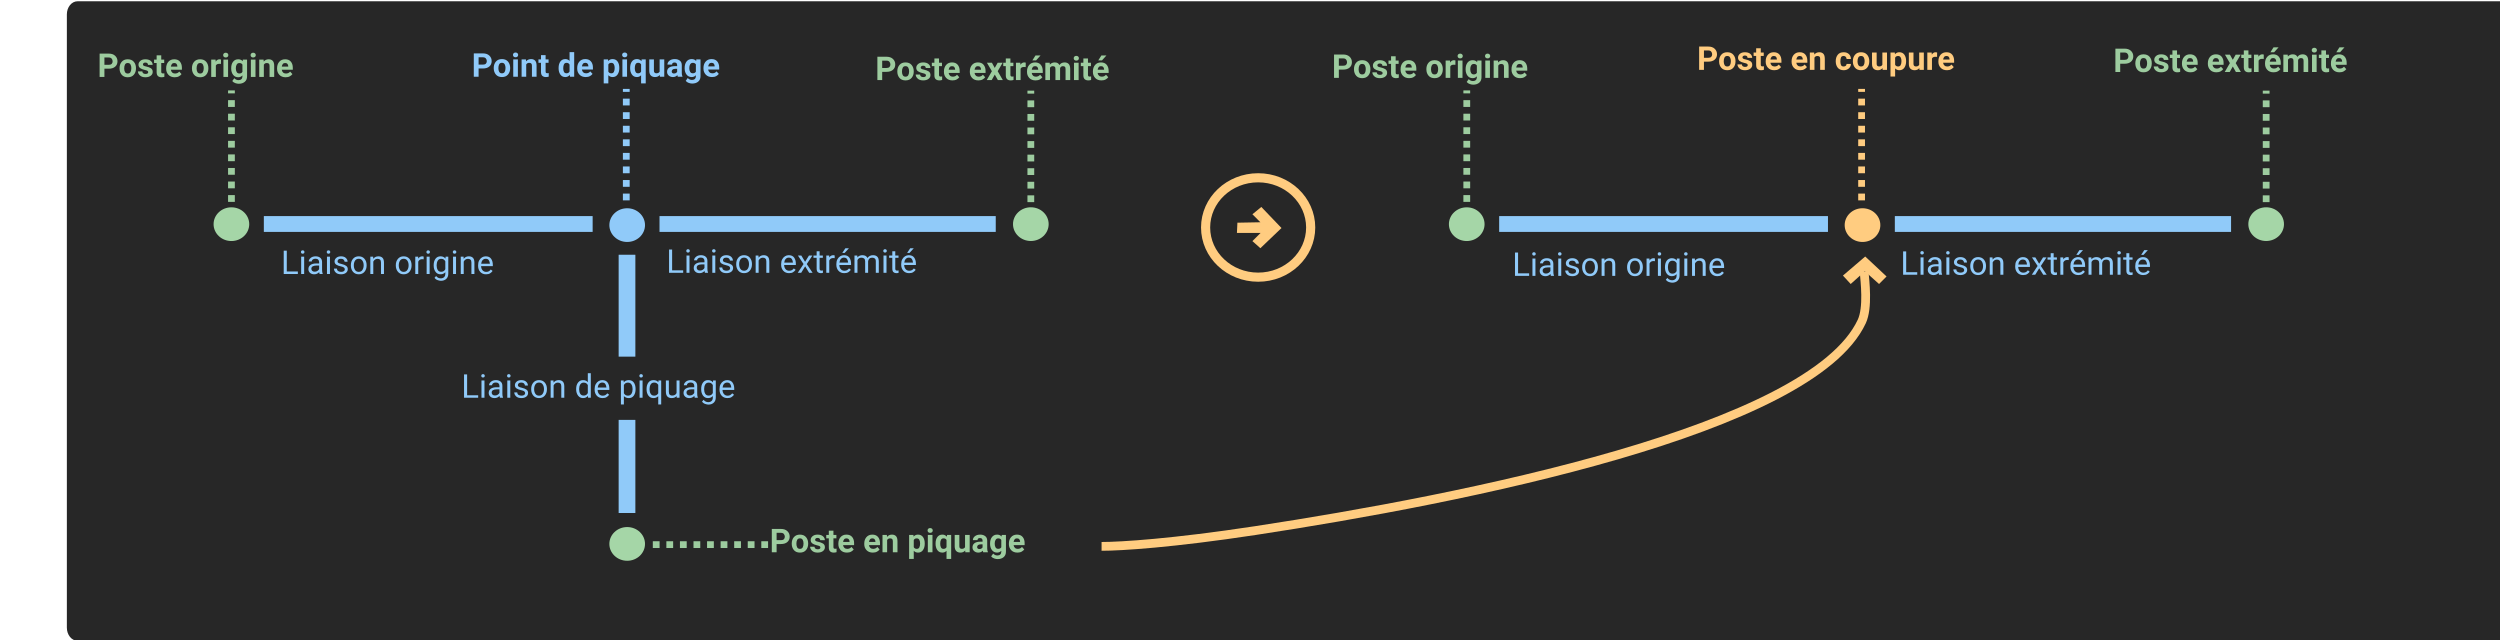
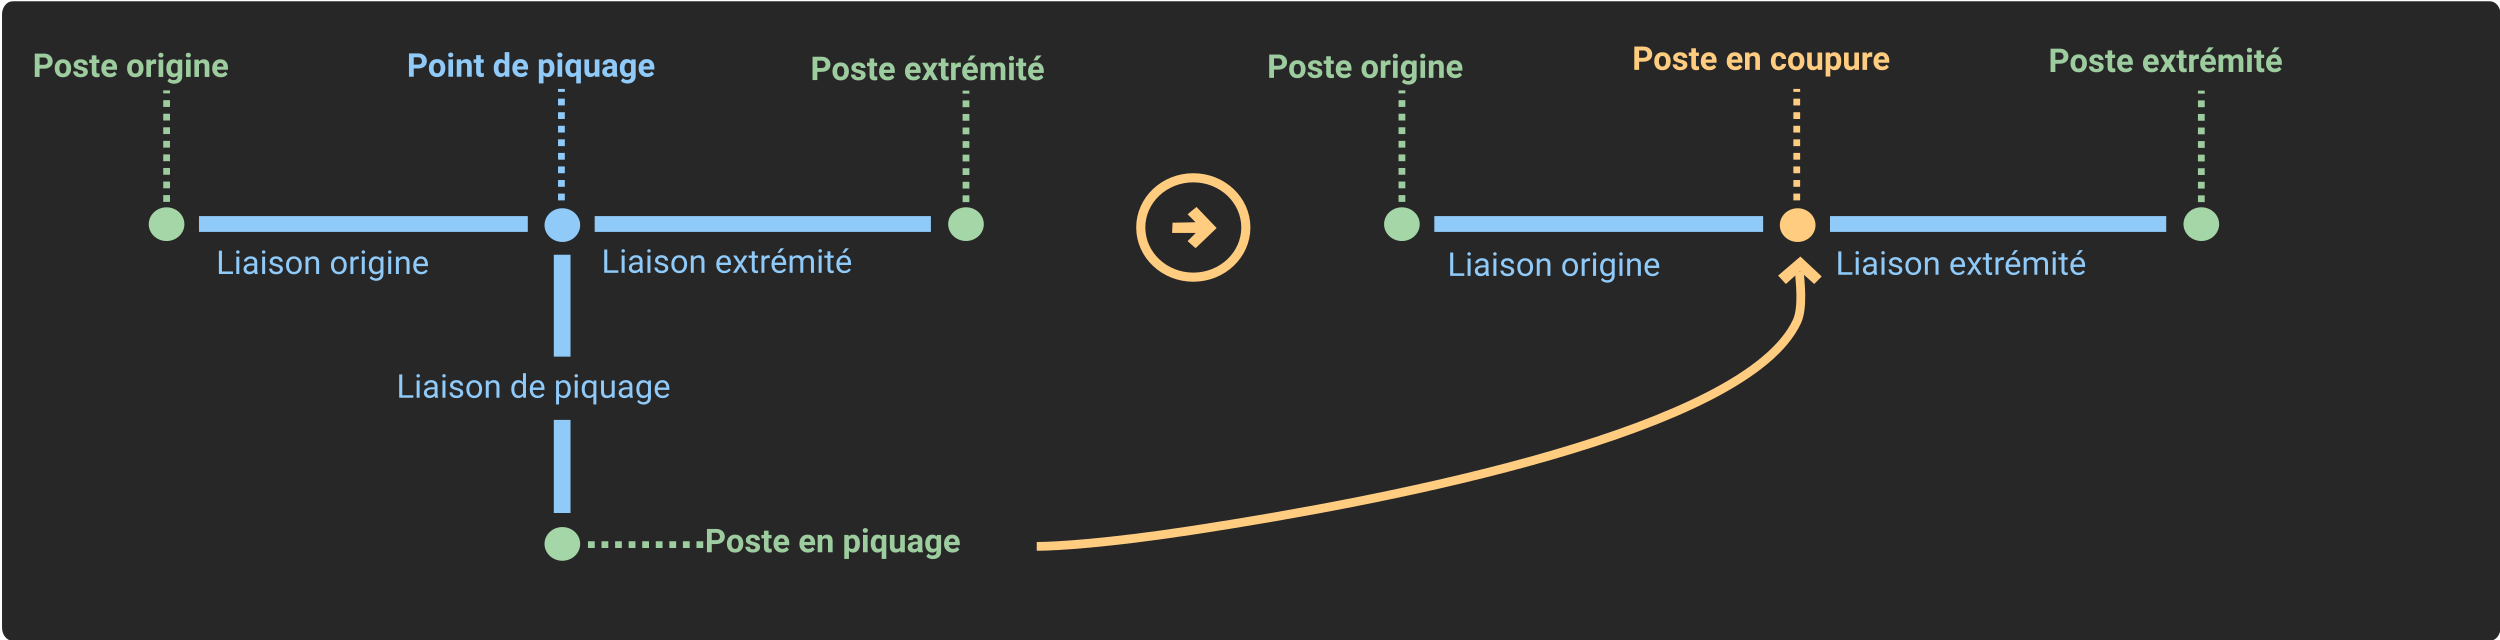
- <svg id="svg85" version="1.1" fill="none" viewBox="0 0 1423 364">
-   <g id="CREA - Piquage en coupure - BLK">
-     <path d="M 1454.129,0.725 H 44.138 c -3.357,0 -6.079,3.333 -6.079,7.445 V 357.28 c 0,4.112 2.722,7.445 6.079,7.445 H 1454.129 c 3.36,0 6.08,-3.333 6.08,-7.445 V 8.17 c 0,-4.112 -2.72,-7.445 -6.08,-7.445 z" id="line-split-illu-background" style="fill:#272727" />
+ <svg viewBox="0 0 1423 364" fill="none" version="1.1" id="svg85">
+   <g transform="translate(-36.90778)" id="CREA - Piquage en coupure - BLK">
+     <path style="display:inline;fill:#272727;fill-opacity:1;stroke:none;stroke-width:0.486;stroke-miterlimit:4;stroke-dasharray:none;stroke-opacity:1" id="line-split-illu-background" d="M 1454.129,0.725 H 44.138 c -3.357,0 -6.079,3.333 -6.079,7.445 V 357.28 c 0,4.112 2.722,7.445 6.079,7.445 H 1454.129 c 3.36,0 6.08,-3.333 6.08,-7.445 V 8.17 c 0,-4.112 -2.72,-7.445 -6.08,-7.445 z" />
    <g id="Group 4">
      <g id="Group 2">
-         <path stroke-width="5.2" stroke="#FFCC80" d="M716.135 157.765C732.652 157.765 746.042 145.101 746.042 129.481C746.042 113.86 732.652 101.196 716.135 101.196C699.618 101.196 686.229 113.86 686.229 129.481C686.229 145.101 699.618 157.765 716.135 157.765Z" id="path7084" />
-         <path fill="#FFCC80" d="M704.327 126.761L704.06 132.57L717.545 132.57L712.872 137.242L717.411 141.282L729.427 129.792L717.945 117.796L712.872 121.963L717.411 126.509L704.327 126.761Z" id="path9570" />
+         <path style="stroke:#ffcc80;stroke-width:5.2" id="path7084" d="m 716.135,157.765 c 16.517,0 29.907,-12.664 29.907,-28.284 0,-15.621 -13.39,-28.285 -29.907,-28.285 -16.517,0 -29.906,12.664 -29.906,28.285 0,15.62 13.389,28.284 29.906,28.284 z" />
+         <path style="fill:#ffcc80" id="path9570" d="m 704.327,126.761 -0.267,5.809 h 13.485 l -4.673,4.672 4.539,4.04 12.016,-11.49 -11.482,-11.996 -5.073,4.167 4.539,4.546 z" />
      </g>
      <g id="Group 1">
-         <path fill="#A5D6A7" d="M131.718 137.198C137.322 137.198 141.865 132.902 141.865 127.602C141.865 122.302 137.322 118.005 131.718 118.005C126.114 118.005 121.571 122.302 121.571 127.602C121.571 132.902 126.114 137.198 131.718 137.198Z" id="path3740-0-8" />
-         <path fill="#A5D6A7" d="M586.751 137.178C592.355 137.178 596.898 132.881 596.898 127.581C596.898 122.281 592.355 117.985 586.751 117.985C581.147 117.985 576.604 122.281 576.604 127.581C576.604 132.881 581.147 137.178 586.751 137.178Z" id="path3740-0-5" />
-         <path fill="#90CAF9" d="M356.993 137.726C362.597 137.726 367.14 133.43 367.14 128.13C367.14 122.83 362.597 118.533 356.993 118.533C351.389 118.533 346.846 122.83 346.846 128.13C346.846 133.43 351.389 137.726 356.993 137.726Z" id="path3740-0-0" />
-         <path fill="#90CAF9" d="M329.524 123H157.983H150.177V132H157.983H329.524H337.33V123H329.524Z" id="lineBefore-6" />
+         <path style="fill:#a5d6a7" id="path3740-0-8" d="m 131.718,137.198 c 5.604,0 10.147,-4.296 10.147,-9.596 0,-5.3 -4.543,-9.597 -10.147,-9.597 -5.604,0 -10.147,4.297 -10.147,9.597 0,5.3 4.543,9.596 10.147,9.596 z" />
+         <path style="fill:#a5d6a7" id="path3740-0-5" d="m 586.751,137.178 c 5.604,0 10.147,-4.297 10.147,-9.597 0,-5.3 -4.543,-9.596 -10.147,-9.596 -5.604,0 -10.147,4.296 -10.147,9.596 0,5.3 4.543,9.597 10.147,9.597 z" />
+         <path style="fill:#90caf9" id="path3740-0-0" d="m 356.993,137.726 c 5.604,0 10.147,-4.296 10.147,-9.596 0,-5.3 -4.543,-9.597 -10.147,-9.597 -5.604,0 -10.147,4.297 -10.147,9.597 0,5.3 4.543,9.596 10.147,9.596 z" />
+         <path style="fill:#90caf9" id="lineBefore-6" d="m 329.524,123 h -171.541 -7.806 v 9 h 7.806 171.541 7.806 v -9 z" />
        <g id="path7047-6">
-           <path fill="#9DCC9F" id="path10" d="M356.476 114.052V50.602Z" />
-           <path stroke="#90CAF9" stroke-width="3.857" stroke-dasharray="3.86 3.86" id="path12" d="M356.476 114.052V50.602" />
+           <path style="fill:#9dcc9f" d="M 356.476,114.052 V 50.602 Z" id="path10" />
+           <path style="stroke:#90caf9;stroke-width:3.857;stroke-dasharray:3.86, 3.86" d="M 356.476,114.052 V 50.602" id="path12" />
        </g>
        <g id="path7047-8">
-           <path fill="#9DCC9F" id="path15" d="M586.75 115.052V51.602Z" />
-           <path stroke="#9DCC9F" stroke-width="3.857" stroke-dasharray="3.86 3.86" id="path17" d="M586.75 115.052V51.602" />
+           <path style="fill:#9dcc9f" d="M 586.75,115.052 V 51.602 Z" id="path15" />
+           <path style="stroke:#9dcc9f;stroke-width:3.857;stroke-dasharray:3.86, 3.86" d="M 586.75,115.052 V 51.602" id="path17" />
        </g>
        <g id="path7047-5">
-           <path fill="#9DCC9F" id="path20" d="M131.741 114.909V51.459Z" />
-           <path stroke="#9DCC9F" stroke-width="3.857" stroke-dasharray="3.86 3.86" id="path22" d="M131.741 114.909V51.459" />
+           <path style="fill:#9dcc9f" d="M 131.741,114.909 V 51.459 Z" id="path20" />
+           <path style="stroke:#9dcc9f;stroke-width:3.857;stroke-dasharray:3.86, 3.86" d="M 131.741,114.909 V 51.459" id="path22" />
        </g>
-         <path d="M558.795 123H383.378H375.395V132H383.378H558.795H566.778V123H558.795Z" id="lineBefore-6-4" fill="#90CAF9" />
+         <path style="fill:#90caf9" id="lineBefore-6-4" d="m 558.795,123 h -175.417 -7.983 v 9 h 7.983 175.417 7.983 v -9 z" />
        <g id="path7047-2">
-           <path fill="#9DCC9F" id="path26" d="M437.197 310H370.108Z" />
-           <path stroke="#9DCC9F" stroke-width="3.857" stroke-dasharray="3.86 3.86" id="path28" d="M437.197 310H370.108" />
+           <path style="fill:#9dcc9f" d="M 437.197,310 H 370.108 Z" id="path26" />
+           <path style="stroke:#9dcc9f;stroke-width:3.857;stroke-dasharray:3.86, 3.86" d="M 437.197,310 H 370.108" id="path28" />
        </g>
-         <path fill="#90CAF9" d="M352.133 147.419V200.581V203H361.649V200.581V147.419V145H352.133V147.419Z" id="lineBefore" />
-         <path fill="#90CAF9" d="M352.133 241.211V289.789V292H361.649V289.789V241.211V239H352.133V241.211Z" id="lineBefore_2" />
-         <path fill="#A5D6A7" d="M356.993 319.193C362.597 319.193 367.14 314.896 367.14 309.596C367.14 304.296 362.597 300 356.993 300C351.389 300 346.846 304.296 346.846 309.596C346.846 314.896 351.389 319.193 356.993 319.193Z" id="path3740-0" />
-         <text letter-spacing="0em" id="text103" y="155.943" x="307.868" style="font-size:18.667px;font-family:Roboto;text-align:center;letter-spacing:0em;text-anchor:middle;white-space:pre;fill:#90caf9;" xml:space="preserve">
-           <tspan y="155.943" x="241.404" id="lines-attach-illu-line1-left-txt" style="text-align:center;text-anchor:middle;">Liaison origine</tspan>
+         <path style="fill:#90caf9" id="lineBefore" d="M 352.133,147.419 V 200.581 203 h 9.516 V 200.581 147.419 145 h -9.516 z" />
+         <path style="fill:#90caf9" id="lineBefore_2" d="M 352.133,241.211 V 289.789 292 h 9.516 V 289.789 241.211 239 h -9.516 z" />
+         <path style="fill:#a5d6a7" id="path3740-0" d="m 356.993,319.193 c 5.604,0 10.147,-4.297 10.147,-9.597 0,-5.3 -4.543,-9.596 -10.147,-9.596 -5.604,0 -10.147,4.296 -10.147,9.596 0,5.3 4.543,9.597 10.147,9.597 z" />
+         <text xml:space="preserve" style="font-size:18.667px;font-family:Roboto;text-align:center;letter-spacing:0em;text-anchor:middle;white-space:pre;fill:#90caf9" x="307.868" y="155.943" id="text103" letter-spacing="0em">
+           <tspan style="text-align:center;text-anchor:middle" id="lines-attach-illu-line1-left-txt" x="241.404" y="155.943">Liaison origine</tspan>
        </text>
-         <text y="1.025" x="168.03" letter-spacing="0em" font-size="18.667" style="font-size:18.667px;font-family:Roboto;text-align:center;letter-spacing:0em;text-anchor:middle;white-space:pre;fill:#90caf9" xml:space="preserve" id="text4625-2-3-9">
-           <tspan style="text-align:center;text-anchor:middle" y="226.405" x="361.424" id="lines-attach-illu-attached-line-txt">Liaison de piquage</tspan>
+         <text id="text4625-2-3-9" xml:space="preserve" style="font-size:18.667px;font-family:Roboto;text-align:center;letter-spacing:0em;text-anchor:middle;white-space:pre;fill:#90caf9" font-size="18.667" letter-spacing="0em" x="168.03" y="1.025">
+           <tspan id="lines-attach-illu-attached-line-txt" x="361.424" y="226.405" style="text-align:center;text-anchor:middle">Liaison de piquage</tspan>
        </text>
-         <text y="-1.025" x="167.171" letter-spacing="0em" font-weight="bold" font-size="18.667" style="font-weight:bold;font-size:18.667px;font-family:Roboto;text-align:center;letter-spacing:0em;text-anchor:middle;white-space:pre;fill:#9dcc9f" xml:space="preserve" id="text177">
-           <tspan style="text-align:center;text-anchor:middle" y="314.355" x="531.821" id="lines-attach-illu-attached-voltage-level-left-txt">Poste en piquage</tspan>
+         <text id="text177" xml:space="preserve" style="font-weight:bold;font-size:18.667px;font-family:Roboto;text-align:center;letter-spacing:0em;text-anchor:middle;white-space:pre;fill:#9dcc9f" font-size="18.667" font-weight="bold" letter-spacing="0em" x="167.171" y="-1.025">
+           <tspan id="lines-attach-illu-attached-voltage-level-left-txt" x="531.821" y="314.355" style="text-align:center;text-anchor:middle">Poste en piquage</tspan>
        </text>
-         <text y="6.151" x="150.154" letter-spacing="0em" font-weight="bold" font-size="18.667" style="font-weight:bold;font-size:18.667px;font-family:Roboto;text-align:center;letter-spacing:0em;text-anchor:middle;white-space:pre;fill:#9dcc9f" xml:space="preserve" id="text4625-3-2">
-           <tspan style="text-align:center;text-anchor:middle" y="45.582" x="585.78" id="lines-attach-illu-voltage-level2-left-txt">Poste extrémité</tspan>
+         <text id="text4625-3-2" xml:space="preserve" style="font-weight:bold;font-size:18.667px;font-family:Roboto;text-align:center;letter-spacing:0em;text-anchor:middle;white-space:pre;fill:#9dcc9f" font-size="18.667" font-weight="bold" letter-spacing="0em" x="150.154" y="6.151">
+           <tspan id="lines-attach-illu-voltage-level2-left-txt" x="585.78" y="45.582" style="text-align:center;text-anchor:middle">Poste extrémité</tspan>
        </text>
-         <text letter-spacing="0em" font-size="18.667" style="font-size:18.667px;font-family:Roboto;text-align:center;letter-spacing:0em;text-anchor:middle;white-space:pre;fill:#90caf9" xml:space="preserve" id="text4625-2-3-9_2" x="151.139" y="-2.537">
-           <tspan y="155.294" x="471.479" id="lines-attach-illu-line2-left-txt" style="text-align:center;text-anchor:middle">Liaison extrémité</tspan>
+         <text y="-2.537" x="151.139" id="text4625-2-3-9_2" xml:space="preserve" style="font-size:18.667px;font-family:Roboto;text-align:center;letter-spacing:0em;text-anchor:middle;white-space:pre;fill:#90caf9" font-size="18.667" letter-spacing="0em">
+           <tspan style="text-align:center;text-anchor:middle" id="lines-attach-illu-line2-left-txt" x="471.479" y="155.294">Liaison extrémité</tspan>
        </text>
-         <text y="4.613" x="162.603" letter-spacing="0em" font-weight="bold" font-size="18.667" style="font-weight:bold;font-size:18.667px;font-family:Roboto;text-align:center;letter-spacing:0em;text-anchor:middle;white-space:pre;fill:#90caf9" xml:space="preserve" id="text4625-9-6">
-           <tspan style="text-align:center;text-anchor:middle" y="43.669" x="360.08" id="lines-attach-illu-attachment-point-txt">Point de piquage</tspan>
+         <text id="text4625-9-6" xml:space="preserve" style="font-weight:bold;font-size:18.667px;font-family:Roboto;text-align:center;letter-spacing:0em;text-anchor:middle;white-space:pre;fill:#90caf9" font-size="18.667" font-weight="bold" letter-spacing="0em" x="162.603" y="4.613">
+           <tspan id="lines-attach-illu-attachment-point-txt" x="360.08" y="43.669" style="text-align:center;text-anchor:middle">Point de piquage</tspan>
        </text>
-         <text y="4.613" x="125.51" letter-spacing="0em" font-weight="bold" font-size="18.667" style="font-weight:bold;font-size:18.667px;font-family:Roboto;text-align:center;letter-spacing:0em;text-anchor:middle;white-space:pre;fill:#9dcc9f" xml:space="preserve" id="text4625-9">
-           <tspan style="text-align:center;text-anchor:middle" y="43.789" x="132.241" id="lines-attach-illu-voltage-level1-left-txt">Poste origine</tspan>
+         <text id="text4625-9" xml:space="preserve" style="font-weight:bold;font-size:18.667px;font-family:Roboto;text-align:center;letter-spacing:0em;text-anchor:middle;white-space:pre;fill:#9dcc9f" font-size="18.667" font-weight="bold" letter-spacing="0em" x="125.51" y="4.613">
+           <tspan id="lines-attach-illu-voltage-level1-left-txt" x="132.241" y="43.789" style="text-align:center;text-anchor:middle">Poste origine</tspan>
        </text>
-         <path stroke="#FFCC80" stroke-width="5" stroke-miterlimit="2.366" d="M627.017 311C638.001 311 667.438 309.171 714.501 302.012C832.441 284.071 1030.83 244.864 1059.72 183C1063.4 175.131 1061.5 160 1061.06 154.5" id="Vector 1" />
-         <path fill="#FFCC80" d="M1064.62 157.238L1069.56 161.657L1073.83 157.364L1061.68 146L1049 156.859L1053.41 161.657L1058.21 157.364L1061.42 154.301L1064.62 157.238Z" id="Vector" />
+         <path style="stroke:#ffcc80;stroke-width:5;stroke-miterlimit:2.366" id="Vector 1" d="m 627.017,311 c 10.984,0 40.421,-1.829 87.484,-8.988 117.94,-17.941 316.329,-57.148 345.219,-119.012 3.68,-7.869 1.78,-23 1.34,-28.5" stroke-miterlimit="2.366" />
+         <path style="fill:#ffcc80" id="Vector" d="m 1064.62,157.238 4.94,4.419 4.27,-4.293 -12.15,-11.364 -12.68,10.859 4.41,4.798 4.8,-4.293 3.21,-3.063 z" />
      </g>
      <g id="Group 1_2">
-         <path fill="#A5D6A7" d="M834.865 137.198C840.469 137.198 845.012 132.902 845.012 127.602C845.012 122.302 840.469 118.005 834.865 118.005C829.261 118.005 824.718 122.302 824.718 127.602C824.718 132.902 829.261 137.198 834.865 137.198Z" id="path3740-0-8_2" />
-         <path fill="#A5D6A7" d="M1289.9 137.178C1295.5 137.178 1300.04 132.881 1300.04 127.581C1300.04 122.281 1295.5 117.985 1289.9 117.985C1284.29 117.985 1279.75 122.281 1279.75 127.581C1279.75 132.881 1284.29 137.178 1289.9 137.178Z" id="path3740-0-5_2" />
-         <path fill="#FFCC80" d="M1060.14 137.726C1065.74 137.726 1070.29 133.43 1070.29 128.13C1070.29 122.83 1065.74 118.533 1060.14 118.533C1054.54 118.533 1049.99 122.83 1049.99 128.13C1049.99 133.43 1054.54 137.726 1060.14 137.726Z" id="path3740-0-0_2" />
-         <path fill="#90CAF9" d="M1032.67 123H861.13H853.323V132H861.13H1032.67H1040.48V123H1032.67Z" id="lineBefore-6_2" />
+         <path style="fill:#a5d6a7" id="path3740-0-8_2" d="m 834.865,137.198 c 5.604,0 10.147,-4.296 10.147,-9.596 0,-5.3 -4.543,-9.597 -10.147,-9.597 -5.604,0 -10.147,4.297 -10.147,9.597 0,5.3 4.543,9.596 10.147,9.596 z" />
+         <path style="fill:#a5d6a7" id="path3740-0-5_2" d="m 1289.9,137.178 c 5.6,0 10.14,-4.297 10.14,-9.597 0,-5.3 -4.54,-9.596 -10.14,-9.596 -5.61,0 -10.15,4.296 -10.15,9.596 0,5.3 4.54,9.597 10.15,9.597 z" />
+         <path style="fill:#ffcc80" id="path3740-0-0_2" d="m 1060.14,137.726 c 5.6,0 10.15,-4.296 10.15,-9.596 0,-5.3 -4.55,-9.597 -10.15,-9.597 -5.6,0 -10.15,4.297 -10.15,9.597 0,5.3 4.55,9.596 10.15,9.596 z" />
+         <path style="fill:#90caf9" id="lineBefore-6_2" d="m 1032.67,123 h -171.54 -7.807 v 9 h 7.807 171.54 7.81 v -9 z" />
        <g id="path7047-6_2">
-           <path id="path56" fill="#9DCC9F" d="M1059.62 114.052V50.602Z" />
-           <path id="path58" stroke-dasharray="3.86 3.86" stroke-width="3.857" stroke="#FFCC80" d="M1059.62 114.052V50.602" />
+           <path style="fill:#9dcc9f" d="M 1059.62,114.052 V 50.602 Z" id="path56" />
+           <path style="stroke:#ffcc80;stroke-width:3.857;stroke-dasharray:3.86, 3.86" d="M 1059.62,114.052 V 50.602" id="path58" />
        </g>
        <g id="path7047-8_2">
-           <path id="path61" fill="#9DCC9F" d="M1289.9 115.052V51.602Z" />
-           <path id="path63" stroke-dasharray="3.86 3.86" stroke-width="3.857" stroke="#9DCC9F" d="M1289.9 115.052V51.602" />
+           <path style="fill:#9dcc9f" d="M 1289.9,115.052 V 51.602 Z" id="path61" />
+           <path style="stroke:#9dcc9f;stroke-width:3.857;stroke-dasharray:3.86, 3.86" d="M 1289.9,115.052 V 51.602" id="path63" />
        </g>
        <g id="path7047-5_2">
-           <path id="path66" fill="#9DCC9F" d="M834.887 114.909V51.459Z" />
-           <path id="path68" stroke-dasharray="3.86 3.86" stroke-width="3.857" stroke="#9DCC9F" d="M834.887 114.909V51.459" />
+           <path style="fill:#9dcc9f" d="M 834.887,114.909 V 51.459 Z" id="path66" />
+           <path style="stroke:#9dcc9f;stroke-width:3.857;stroke-dasharray:3.86, 3.86" d="M 834.887,114.909 V 51.459" id="path68" />
        </g>
-         <path fill="#90CAF9" d="M1261.94 123H1086.52H1078.54V132H1086.52H1261.94H1269.92V123H1261.94Z" id="lineBefore-6-4_2" />
-         <text y="1.538" x="151.692" letter-spacing="0em" font-weight="bold" font-size="18.667" style="font-weight:bold;font-size:18.667px;font-family:Roboto;text-align:center;letter-spacing:0em;text-anchor:middle;white-space:pre;fill:#9dcc9f" xml:space="preserve" id="text4625-3-2_2">
-           <tspan style="text-align:center;text-anchor:middle" y="40.968" x="1290.459" id="lines-attach-illu-voltage-level2-right-txt">Poste extrémité</tspan>
+         <path style="fill:#90caf9" id="lineBefore-6-4_2" d="m 1261.94,123 h -175.42 -7.98 v 9 h 7.98 175.42 7.98 v -9 z" />
+         <text id="text4625-3-2_2" xml:space="preserve" style="font-weight:bold;font-size:18.667px;font-family:Roboto;text-align:center;letter-spacing:0em;text-anchor:middle;white-space:pre;fill:#9dcc9f" font-size="18.667" font-weight="bold" letter-spacing="0em" x="151.692" y="1.538">
+           <tspan id="lines-attach-illu-voltage-level2-right-txt" x="1290.459" y="40.968" style="text-align:center;text-anchor:middle">Poste extrémité</tspan>
        </text>
-         <text letter-spacing="0em" font-size="18.667" style="font-size:18.667px;font-family:Roboto;text-align:center;letter-spacing:0em;text-anchor:middle;white-space:pre;fill:#90caf9" xml:space="preserve" id="text4625-2-3-9_3" x="150.414" y="-1.45">
-           <tspan y="156.381" x="1173.904" id="lines-attach-illu-line2-right-txt" style="text-align:center;text-anchor:middle">Liaison extrémité</tspan>
+         <text y="-1.45" x="150.414" id="text4625-2-3-9_3" xml:space="preserve" style="font-size:18.667px;font-family:Roboto;text-align:center;letter-spacing:0em;text-anchor:middle;white-space:pre;fill:#90caf9" font-size="18.667" letter-spacing="0em">
+           <tspan style="text-align:center;text-anchor:middle" id="lines-attach-illu-line2-right-txt" x="1173.904" y="156.381">Liaison extrémité</tspan>
        </text>
-         <text letter-spacing="0em" font-weight="bold" font-size="18.667" style="font-weight:bold;font-size:18.667px;font-family:Roboto;text-align:center;letter-spacing:0em;text-anchor:middle;white-space:pre;fill:#ffcc80" xml:space="preserve" id="text4625-9-6_2" x="164.194" y="0.725">
-           <tspan y="39.781" x="1060.274" id="lines-attach-illu-voltage-level-to-split-at-right-txt" style="text-align:center;text-anchor:middle">Poste en coupure</tspan>
+         <text y="0.725" x="164.194" id="text4625-9-6_2" xml:space="preserve" style="font-weight:bold;font-size:18.667px;font-family:Roboto;text-align:center;letter-spacing:0em;text-anchor:middle;white-space:pre;fill:#ffcc80" font-size="18.667" font-weight="bold" letter-spacing="0em">
+           <tspan style="text-align:center;text-anchor:middle" id="lines-attach-illu-voltage-level-to-split-at-right-txt" x="1060.274" y="39.781">Poste en coupure</tspan>
        </text>
-         <text letter-spacing="0em" font-size="18.667" style="font-size:18.667px;font-family:Roboto;text-align:center;letter-spacing:0em;text-anchor:middle;white-space:pre;fill:#90caf9" xml:space="preserve" id="text1382_2" x="121.921" y="-0.362">
-           <tspan y="157.018" x="942.248" id="lines-attach-illu-line1-right-txt" style="text-align:center;text-anchor:middle">Liaison origine</tspan>
+         <text y="-0.362" x="121.921" id="text1382_2" xml:space="preserve" style="font-size:18.667px;font-family:Roboto;text-align:center;letter-spacing:0em;text-anchor:middle;white-space:pre;fill:#90caf9" font-size="18.667" letter-spacing="0em">
+           <tspan style="text-align:center;text-anchor:middle" id="lines-attach-illu-line1-right-txt" x="942.248" y="157.018">Liaison origine</tspan>
        </text>
-         <text y="5.126" x="124.997" letter-spacing="0em" font-weight="bold" font-size="18.667" style="font-weight:bold;font-size:18.667px;font-family:Roboto;text-align:center;letter-spacing:0em;text-anchor:middle;white-space:pre;fill:#9dcc9f" xml:space="preserve" id="text4625-9_2">
-           <tspan style="text-align:center;text-anchor:middle" y="44.302" x="834.875" id="lines-attach-illu-voltage-level1-right-txt">Poste origine</tspan>
+         <text id="text4625-9_2" xml:space="preserve" style="font-weight:bold;font-size:18.667px;font-family:Roboto;text-align:center;letter-spacing:0em;text-anchor:middle;white-space:pre;fill:#9dcc9f" font-size="18.667" font-weight="bold" letter-spacing="0em" x="124.997" y="5.126">
+           <tspan id="lines-attach-illu-voltage-level1-right-txt" x="834.875" y="44.302" style="text-align:center;text-anchor:middle">Poste origine</tspan>
        </text>
      </g>
    </g>
  </g>
</svg>
